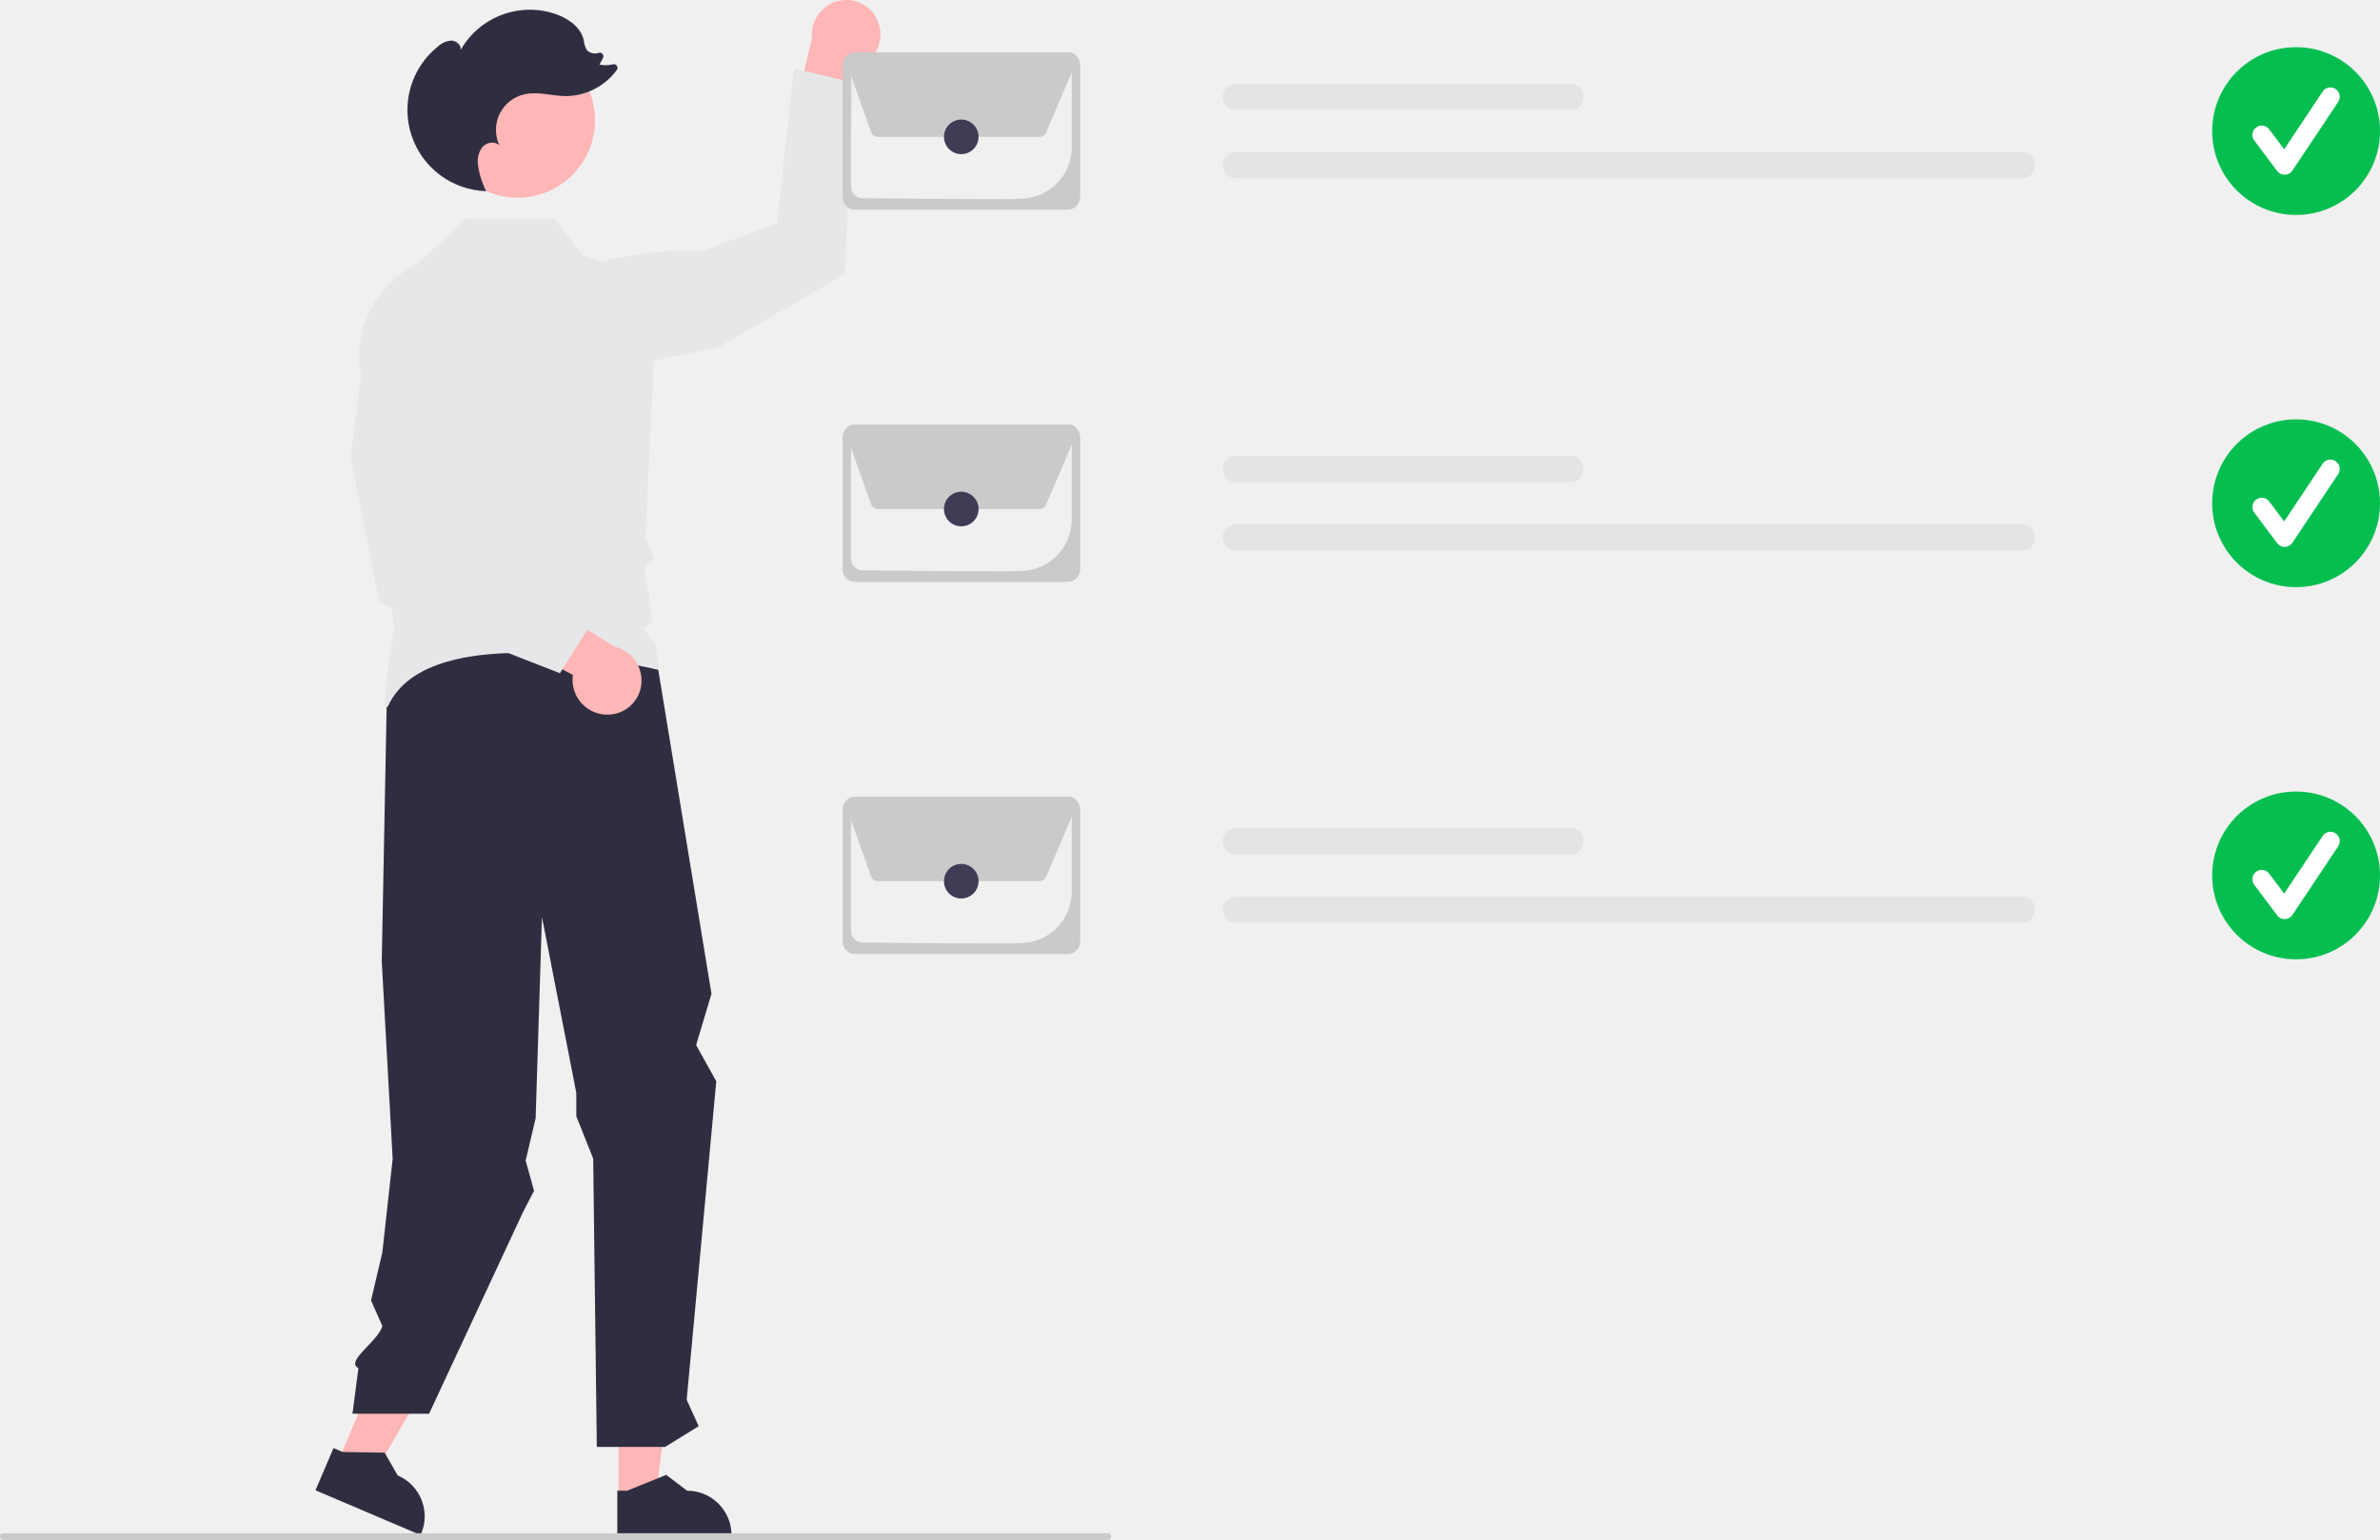
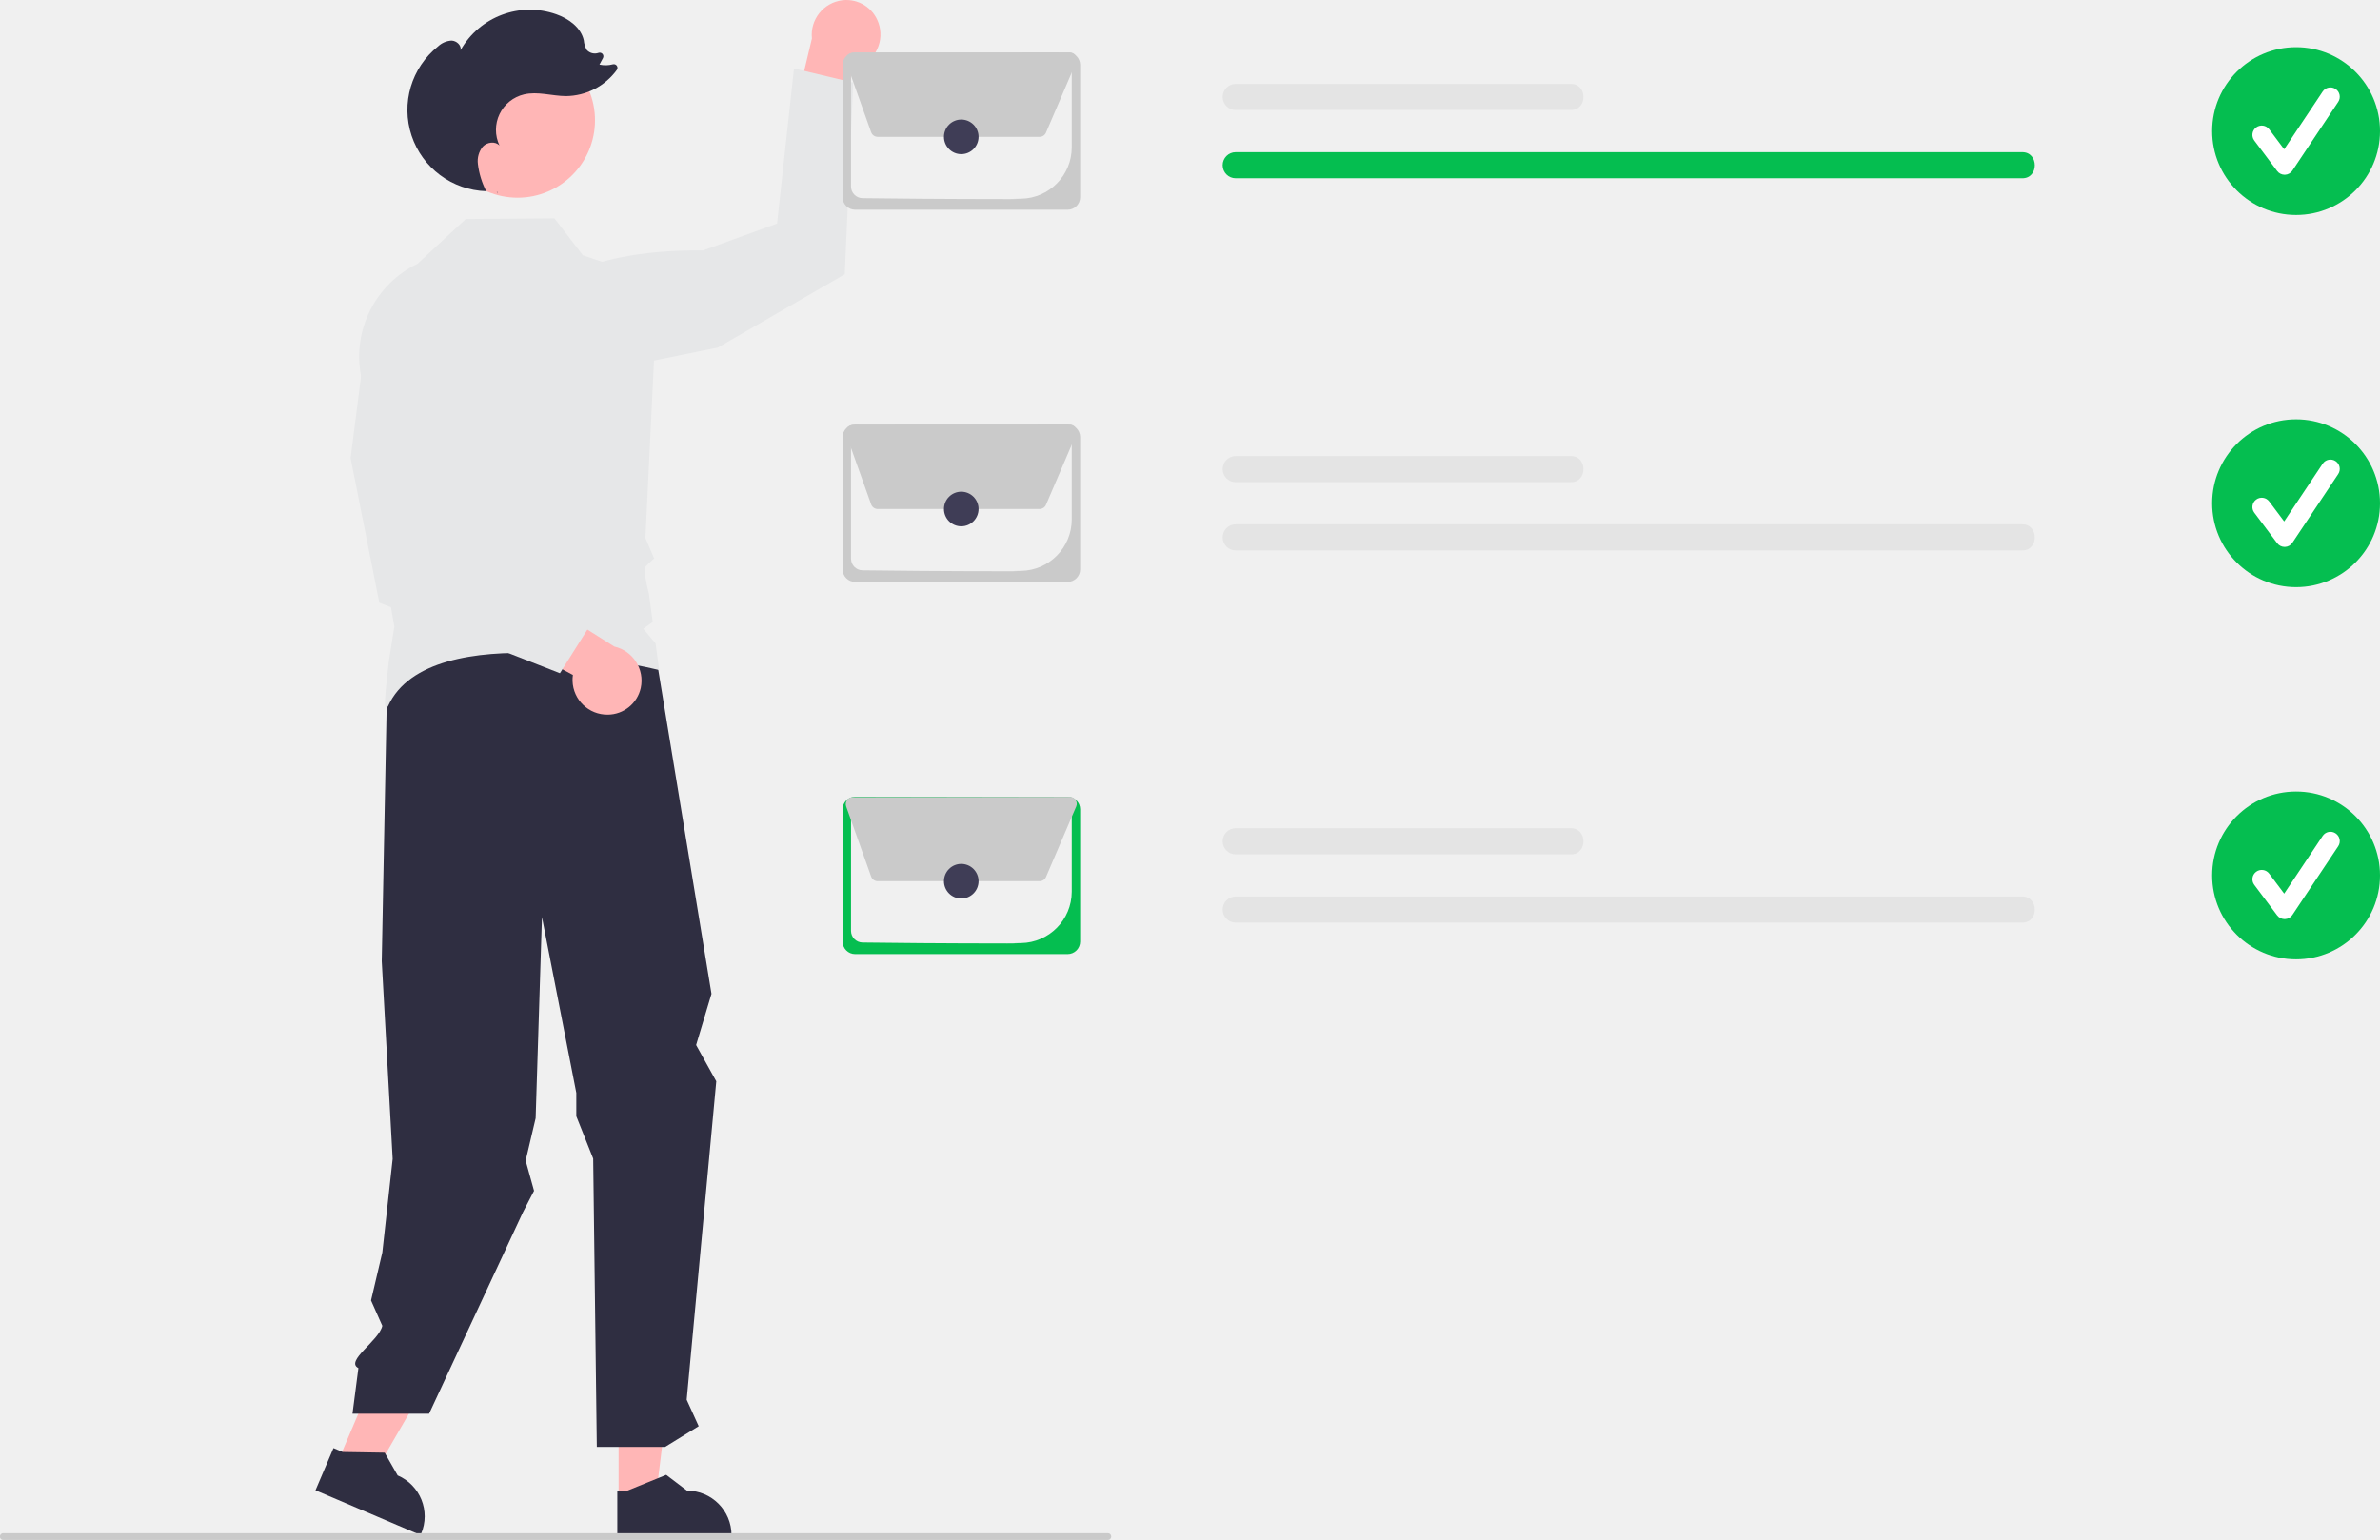
<svg xmlns="http://www.w3.org/2000/svg" data-name="Layer 1" width="844.037" height="546.23" viewBox="0 0 844.037 546.23">
  <path d="M489.512,184.959a12.334,12.334,0,0,1-7.269,15.697,12.118,12.118,0,0,1-2.065.569l-7.001,42.868-16.423-15.164,9.166-38.383a12.378,12.378,0,0,1,10.843-13.582,12.052,12.052,0,0,1,12.749,7.995Z" transform="translate(-177.9814 -176.885)" fill="#ffb6b6" />
  <path d="M368.31,282.093s12.746-16.841,59-16.38l26.254-9.539,6-55,21,5-3,68-45,26-59,12Z" transform="translate(-177.9814 -176.885)" fill="#e6e7e8" />
  <polygon points="119.255 519.834 131.372 524.997 157.055 480.719 139.172 473.099 119.255 519.834" fill="#ffb6b6" />
  <polygon points="219.383 531.3 232.553 531.299 238.819 480.497 219.38 480.498 219.383 531.3" fill="#ffb6b6" />
  <path d="M396.901,721.924l40.502-.002v-.512a15.765,15.765,0,0,0-15.764-15.764h-.001l-7.398-5.613-13.803,5.613-3.536 0Z" transform="translate(-177.9814 -176.885)" fill="#2f2e41" />
  <path d="M289.869,705.514l37.259,15.878.201-.471a15.765,15.765,0,0,0-8.322-20.683l-.001-0-4.605-8.064-14.899-.248-3.252-1.386Z" transform="translate(-177.9814 -176.885)" fill="#2f2e41" />
  <path d="M410.284,407.522l20.017,121.884-5.448,18.163,7.148,12.864L421.504,673.402l4.261,9.381L413.86,690.126h-24.226l-1.286-102.273-5.984-15.016v-8.276l-12.182-62.364-2.243,71.336-3.544,15.039,2.977,10.708-3.889,7.502L330.151,678.354H302.986l2.101-16.185h0c-4.867-2.464,7.307-9.666,8.477-14.995l-4-9,4-17,3.668-33.218-3.868-70.119,1.82-94.423L346.962,399.113Z" transform="translate(-177.9814 -176.885)" fill="#2f2e41" />
  <circle id="b6492e21-528b-49f6-adbd-cfab639933c4" data-name="ab6171fa-7d69-4734-b81c-8dff60f9761b" cx="183.556" cy="42.67" r="27.453" fill="#ffb6b6" />
  <path d="M315.074,427.707a.526.526,0,0,1-.144-.02c-.507-.142-.907-.253.922-16.069l1.974-12.501L315.898,388.079l-3.242-3.242,5.21-5.209-3.193-23.629-8.679-45.843a36.572,36.572,0,0,1,20.084-39.736L343.166,254.571l31.442-.235,10.06,13.077L411.281,276.453l-4.413,91.293,3.095,7.222-.265.24c-.021.019-2.083,1.883-3.009,2.909-.449.637.393,5.396,1.433,9.437l1.333,9.974-3.359,2.401,4.368,5.159,1.265,9.484-.713-.177c-.804-.2-80.487-19.583-95.391,12.896A.601.601,0,0,1,315.074,427.707Z" transform="translate(-177.9814 -176.885)" fill="#e6e7e8" />
  <path d="M354.515,245.663q-.176-.387-.351-.777c.045.001.089.008.134.009Z" transform="translate(-177.9814 -176.885)" fill="#2f2e41" />
  <path d="M333.322,193.351a7.641,7.641,0,0,1,4.787-2.069c1.775.057,3.575,1.661,3.208,3.398a28.211,28.211,0,0,1,33.95-12.73c4.412,1.557,8.739,4.671,9.752,9.238a8.32,8.32,0,0,0,1.048,3.41,3.893,3.893,0,0,0,4.143,1.05l.044-.013a1.297,1.297,0,0,1,1.567,1.831l-1.248,2.328a10.004,10.004,0,0,0,4.766-.101,1.296,1.296,0,0,1,1.376,2.017,22.589,22.589,0,0,1-18.012,9.258c-4.988-.03-10.027-1.75-14.882-.602a12.927,12.927,0,0,0-8.695,18.147c-1.491-1.631-4.374-1.245-5.9.354a8.091,8.091,0,0,0-1.767,6.191,28.726,28.726,0,0,0,2.949,9.642,28.826,28.826,0,0,1-17.088-51.349Z" transform="translate(-177.9814 -176.885)" fill="#2f2e41" />
  <path d="M496.381,705.964l-7.71-12.39-1.54,7.08c-.27,1.24-.54,2.5-.79,3.75-2.19-1.87-4.52-3.6-6.8-5.26q-10.5-7.62-20.99-15.26l2.19,12.7c1.35,7.82,2.76,15.8,6.1,22.95.37.81.77,1.61,1.2,2.39h32.54a10.488,10.488,0,0,0,.54-2.24.775.775,0,0,0,.01-.15C501.641,714.684,498.961,710.114,496.381,705.964Z" transform="translate(-177.9814 -176.885)" fill="#f0f0f0" />
  <path d="M229.151,705.964l7.71-12.39,1.54,7.08c.27,1.24.54,2.5.79,3.75,2.19-1.87,4.52-3.6,6.8-5.26q10.5-7.62,20.99-15.26l-2.19,12.7c-1.35,7.82-2.76,15.8-6.1,22.95-.37.81-.77,1.61-1.2,2.39h-32.54a10.487,10.487,0,0,1-.54-2.24.774.774,0,0,1-.01-.15C223.891,714.684,226.571,710.114,229.151,705.964Z" transform="translate(-177.9814 -176.885)" fill="#f0f0f0" />
  <path d="M570.922,723.115h-391.75a1.191,1.191,0,1,1,0-2.381h391.75a1.191,1.191,0,0,1,0,2.381Z" transform="translate(-177.9814 -176.885)" fill="#cacaca" />
  <path d="M735.035,215.9H616.212a4.629,4.629,0,0,1,0-9.259H735.035C741.006,206.558,741.065,215.984,735.035,215.9Z" transform="translate(-177.9814 -176.885)" fill="#e4e4e4" />
-   <path d="M895.103,240.117H616.212a4.629,4.629,0,0,1,0-9.259H895.103C901.073,230.774,901.133,240.201,895.103,240.117Z" transform="translate(-177.9814 -176.885)" fill="#e4e4e4" />
+   <path d="M895.103,240.117H616.212a4.629,4.629,0,0,1,0-9.259H895.103C901.073,230.774,901.133,240.201,895.103,240.117Z" transform="translate(-177.9814 -176.885)" fill="#05be50" />
  <circle cx="814.278" cy="46.494" r="29.759" fill="#05be50" />
  <path d="M988.2,238.867a3.309,3.309,0,0,1-2.648-1.324l-8.119-10.825a3.31,3.31,0,1,1,5.296-3.972L988.041,229.827l13.642-20.463a3.31,3.31,0,1,1,5.509,3.673L990.954,237.393a3.312,3.312,0,0,1-2.663,1.473C988.261,238.867,988.23,238.867,988.2,238.867Z" transform="translate(-177.9814 -176.885)" fill="#fff" />
  <path d="M556.611,195.476h-75.368a4.446,4.446,0,0,0-4.441,4.441v46.924a4.446,4.446,0,0,0,4.441,4.441h75.368a4.446,4.446,0,0,0,4.441-4.441V199.917A4.446,4.446,0,0,0,556.611,195.476Zm1.458,33.706A18.258,18.258,0,0,1,540.118,247.368c-7.647.1,4.231.138-4.992.138-21.091,0-43.083-.202-51.288-.332a4.138,4.138,0,0,1-4.052-4.121v-43.133a1.462,1.462,0,0,1,1.457-1.461h75.365a1.462,1.462,0,0,1,1.461,1.457Z" transform="translate(-177.9814 -176.885)" fill="#cacaca" />
  <path d="M546.668,225.424H489.246a2.468,2.468,0,0,1-2.32-1.636L478.057,198.907a2.463,2.463,0,0,1,2.316-3.29l77.013-.137h.003a2.463,2.463,0,0,1,2.264,3.433l-.134-.057.134.057L548.932,223.931A2.46,2.46,0,0,1,546.668,225.424Z" transform="translate(-177.9814 -176.885)" fill="#cacaca" />
  <circle cx="340.902" cy="48.539" r="6.136" fill="#3f3d56" />
  <path d="M735.035,347.917H616.212a4.629,4.629,0,0,1,0-9.259H735.035C741.006,338.575,741.065,348.001,735.035,347.917Z" transform="translate(-177.9814 -176.885)" fill="#e4e4e4" />
  <path d="M895.103,372.134H616.212a4.629,4.629,0,0,1,0-9.259H895.103C901.073,362.792,901.133,372.218,895.103,372.134Z" transform="translate(-177.9814 -176.885)" fill="#e4e4e4" />
  <circle cx="814.278" cy="178.511" r="29.759" fill="#05be50" />
  <path d="M988.2,370.884a3.309,3.309,0,0,1-2.648-1.324l-8.119-10.825a3.31,3.31,0,1,1,5.296-3.972l5.312,7.082,13.642-20.463a3.31,3.31,0,1,1,5.509,3.673L990.954,369.41a3.312,3.312,0,0,1-2.663,1.473C988.261,370.884,988.23,370.884,988.2,370.884Z" transform="translate(-177.9814 -176.885)" fill="#fff" />
  <path d="M556.611,327.493h-75.368a4.446,4.446,0,0,0-4.441,4.441V378.858a4.446,4.446,0,0,0,4.441,4.441h75.368a4.446,4.446,0,0,0,4.441-4.441V331.934A4.446,4.446,0,0,0,556.611,327.493Zm1.458,33.706a18.258,18.258,0,0,1-17.95,18.186c-7.647.1,4.231.138-4.992.138-21.091,0-43.083-.202-51.288-.332a4.138,4.138,0,0,1-4.052-4.121v-43.133a1.462,1.462,0,0,1,1.457-1.461h75.365a1.462,1.462,0,0,1,1.461,1.457Z" transform="translate(-177.9814 -176.885)" fill="#cacaca" />
  <path d="M546.668,357.441H489.246a2.468,2.468,0,0,1-2.32-1.636l-8.869-24.881a2.463,2.463,0,0,1,2.316-3.29l77.013-.137h.003a2.463,2.463,0,0,1,2.264,3.433l-.134-.057.134.057L548.932,355.949A2.46,2.46,0,0,1,546.668,357.441Z" transform="translate(-177.9814 -176.885)" fill="#cacaca" />
  <circle cx="340.902" cy="180.556" r="6.136" fill="#3f3d56" />
  <path d="M735.035,479.934H616.212a4.629,4.629,0,0,1,0-9.259H735.035C741.006,470.592,741.065,480.019,735.035,479.934Z" transform="translate(-177.9814 -176.885)" fill="#e4e4e4" />
  <path d="M895.103,504.151H616.212a4.629,4.629,0,0,1,0-9.259H895.103C901.073,494.809,901.133,504.235,895.103,504.151Z" transform="translate(-177.9814 -176.885)" fill="#e4e4e4" />
  <circle cx="814.278" cy="310.528" r="29.759" fill="#05be50" />
  <path d="M988.2,502.902a3.309,3.309,0,0,1-2.648-1.324L977.433,490.752a3.31,3.31,0,1,1,5.296-3.972l5.312,7.082,13.642-20.463a3.31,3.31,0,1,1,5.509,3.673L990.954,501.427a3.312,3.312,0,0,1-2.663,1.473C988.261,502.901,988.23,502.902,988.2,502.902Z" transform="translate(-177.9814 -176.885)" fill="#fff" />
-   <path d="M556.611,459.51h-75.368a4.446,4.446,0,0,0-4.441,4.441v46.924a4.446,4.446,0,0,0,4.441,4.441h75.368a4.446,4.446,0,0,0,4.441-4.441V463.951A4.446,4.446,0,0,0,556.611,459.51Zm1.458,33.706a18.258,18.258,0,0,1-17.95,18.186c-7.647.1,4.231.138-4.992.138-21.091,0-43.083-.202-51.288-.332a4.138,4.138,0,0,1-4.052-4.121v-43.133a1.462,1.462,0,0,1,1.457-1.461h75.365a1.462,1.462,0,0,1,1.461,1.457Z" transform="translate(-177.9814 -176.885)" fill="#cacaca" />
+   <path d="M556.611,459.51h-75.368a4.446,4.446,0,0,0-4.441,4.441v46.924a4.446,4.446,0,0,0,4.441,4.441h75.368a4.446,4.446,0,0,0,4.441-4.441V463.951A4.446,4.446,0,0,0,556.611,459.51Zm1.458,33.706a18.258,18.258,0,0,1-17.95,18.186c-7.647.1,4.231.138-4.992.138-21.091,0-43.083-.202-51.288-.332a4.138,4.138,0,0,1-4.052-4.121v-43.133a1.462,1.462,0,0,1,1.457-1.461h75.365a1.462,1.462,0,0,1,1.461,1.457Z" transform="translate(-177.9814 -176.885)" fill="#05be50" />
  <path d="M546.668,489.459H489.246a2.468,2.468,0,0,1-2.32-1.636l-8.869-24.881a2.463,2.463,0,0,1,2.316-3.29l77.013-.137h.003a2.463,2.463,0,0,1,2.264,3.433l-.134-.057.134.057L548.932,487.966A2.46,2.46,0,0,1,546.668,489.459Z" transform="translate(-177.9814 -176.885)" fill="#cacaca" />
  <circle cx="340.902" cy="312.574" r="6.136" fill="#3f3d56" />
  <path d="M393.545,430.378a12.334,12.334,0,0,1-12.518-11.94,12.118,12.118,0,0,1,.127-2.138l-38.326-20.441,19.647-10.661,33.383,21.046a12.378,12.378,0,0,1,9.364,14.641,12.052,12.052,0,0,1-11.676,9.493Z" transform="translate(-177.9814 -176.885)" fill="#ffb6b6" />
  <path d="M376.548,415.686l-64.047-25.002L302.319,339.358l3.781-29.511a30.201,30.201,0,0,1,34.624-26l.215.034.122.18c.489.722,11.786,18.179-3.417,61.491l.562,27.526,50.365,23.51Z" transform="translate(-177.9814 -176.885)" fill="#e6e7e8" />
</svg>
